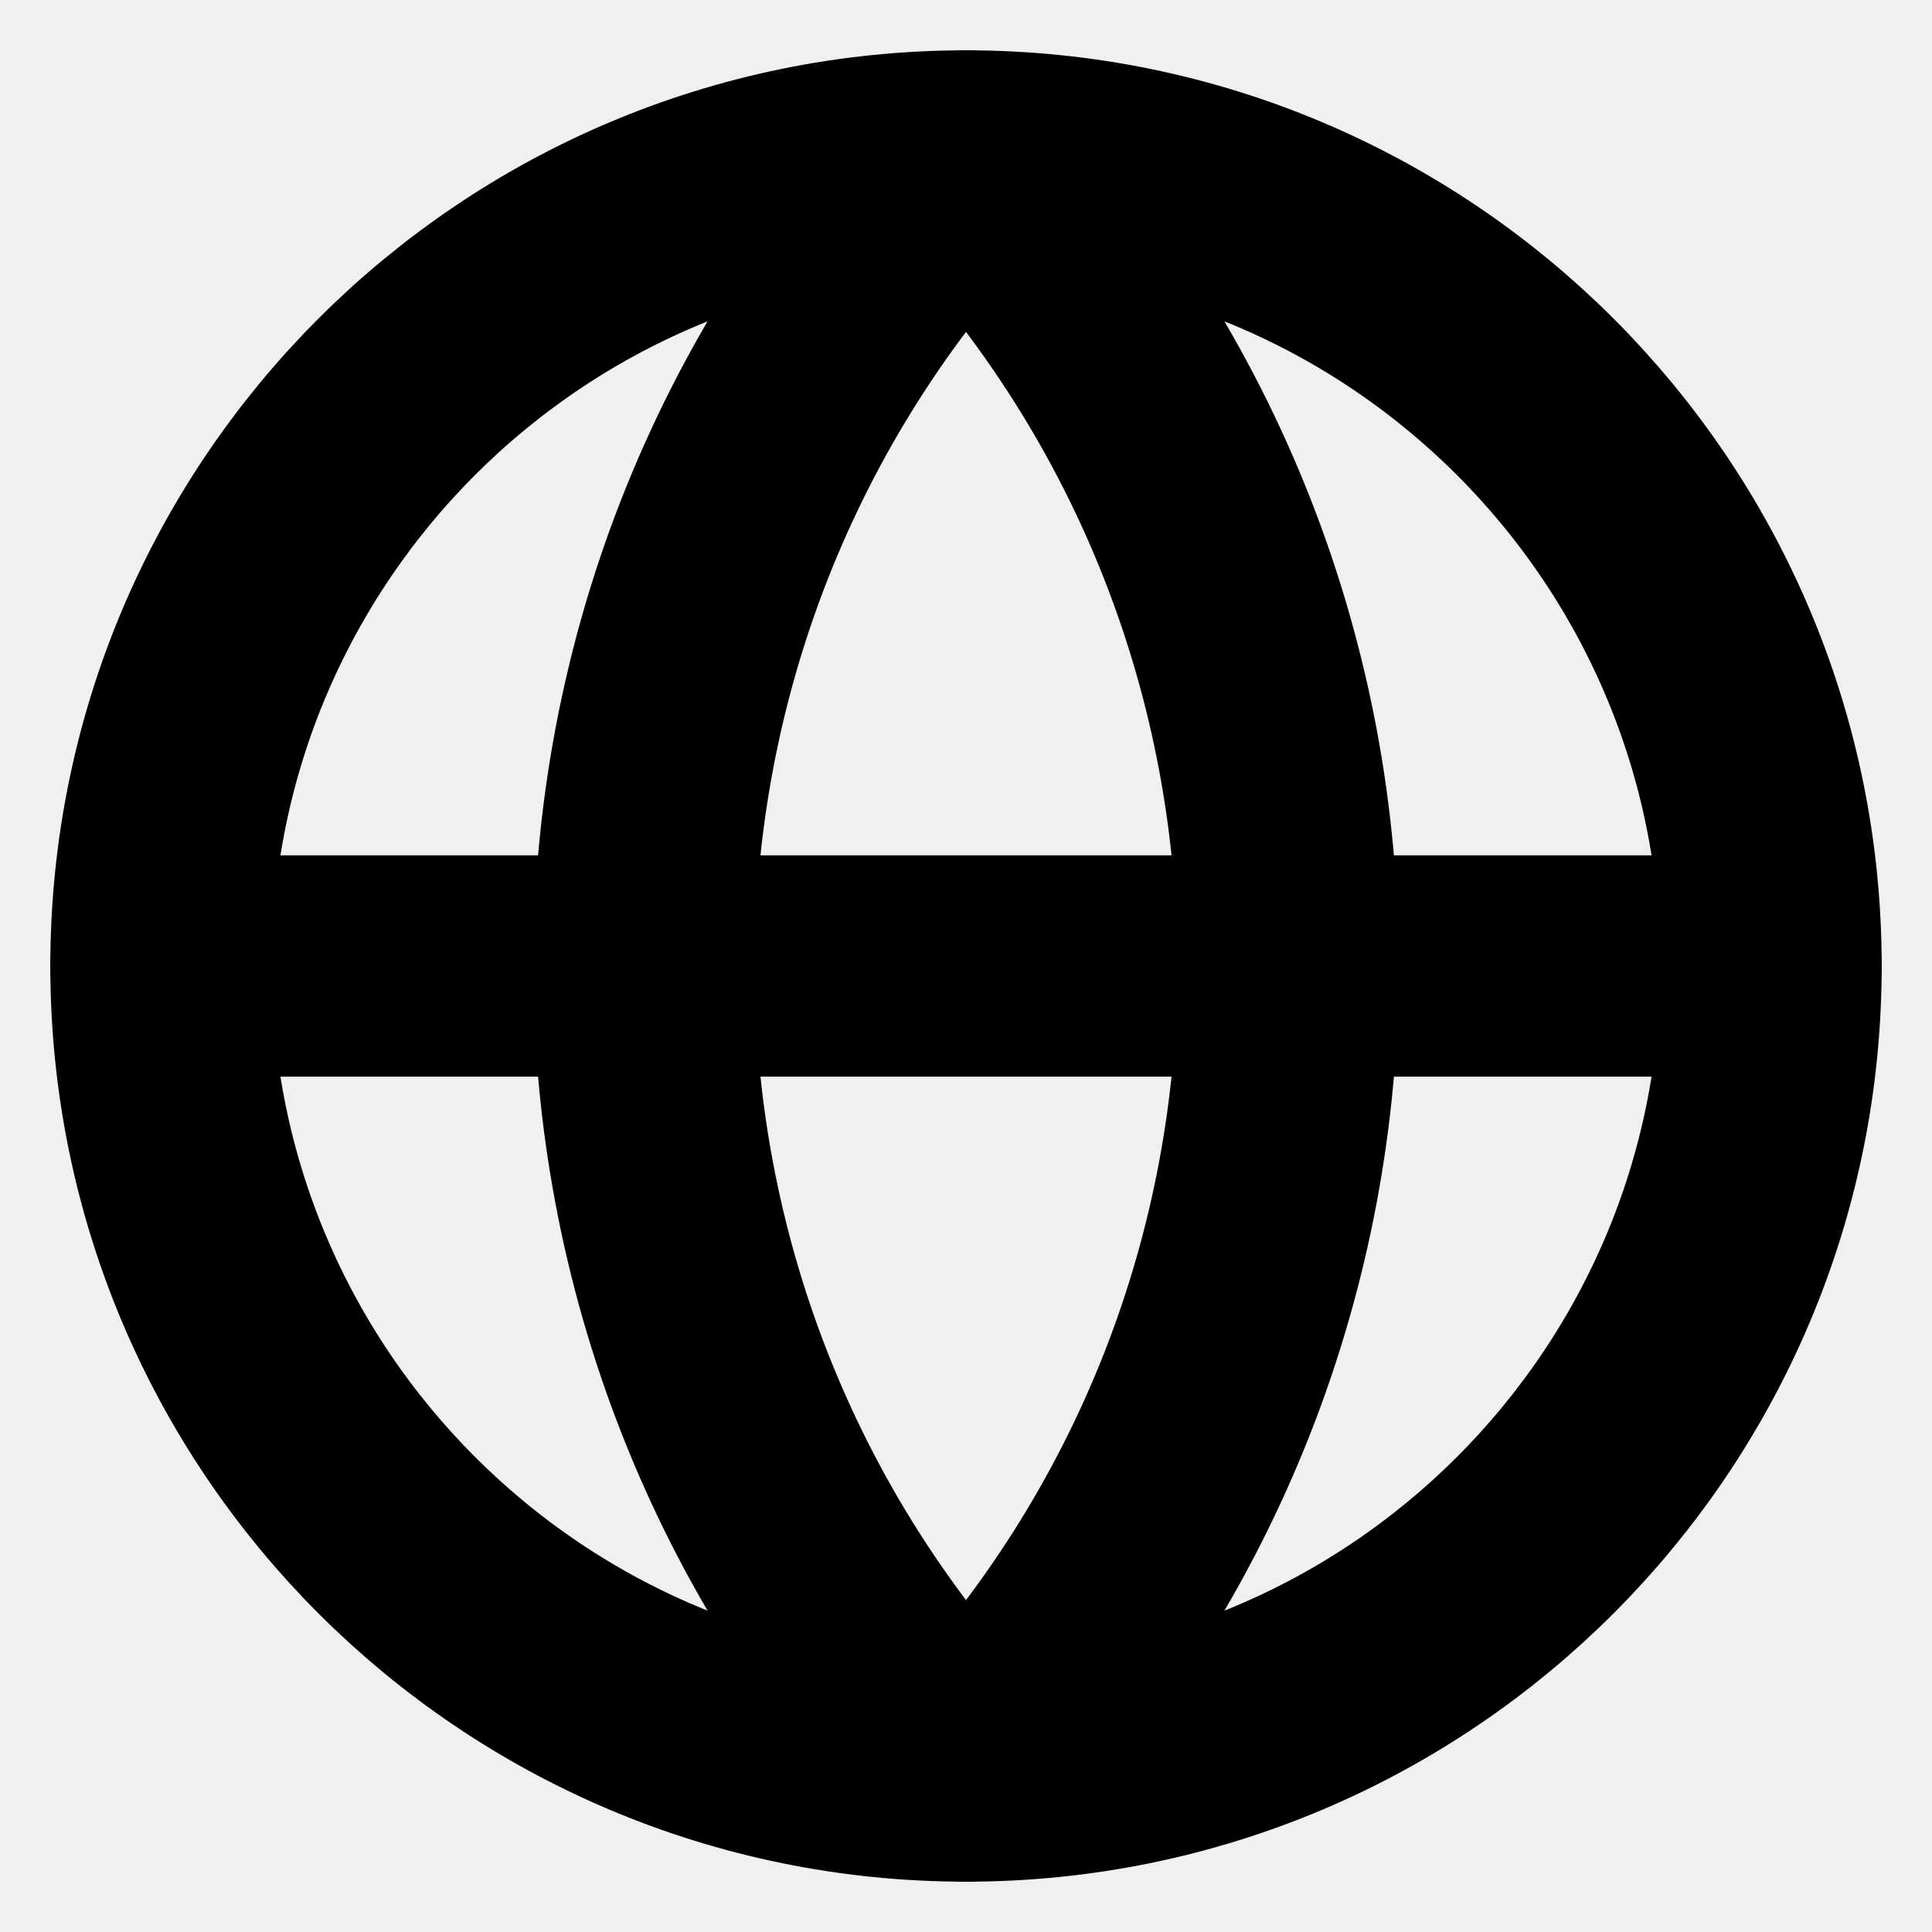
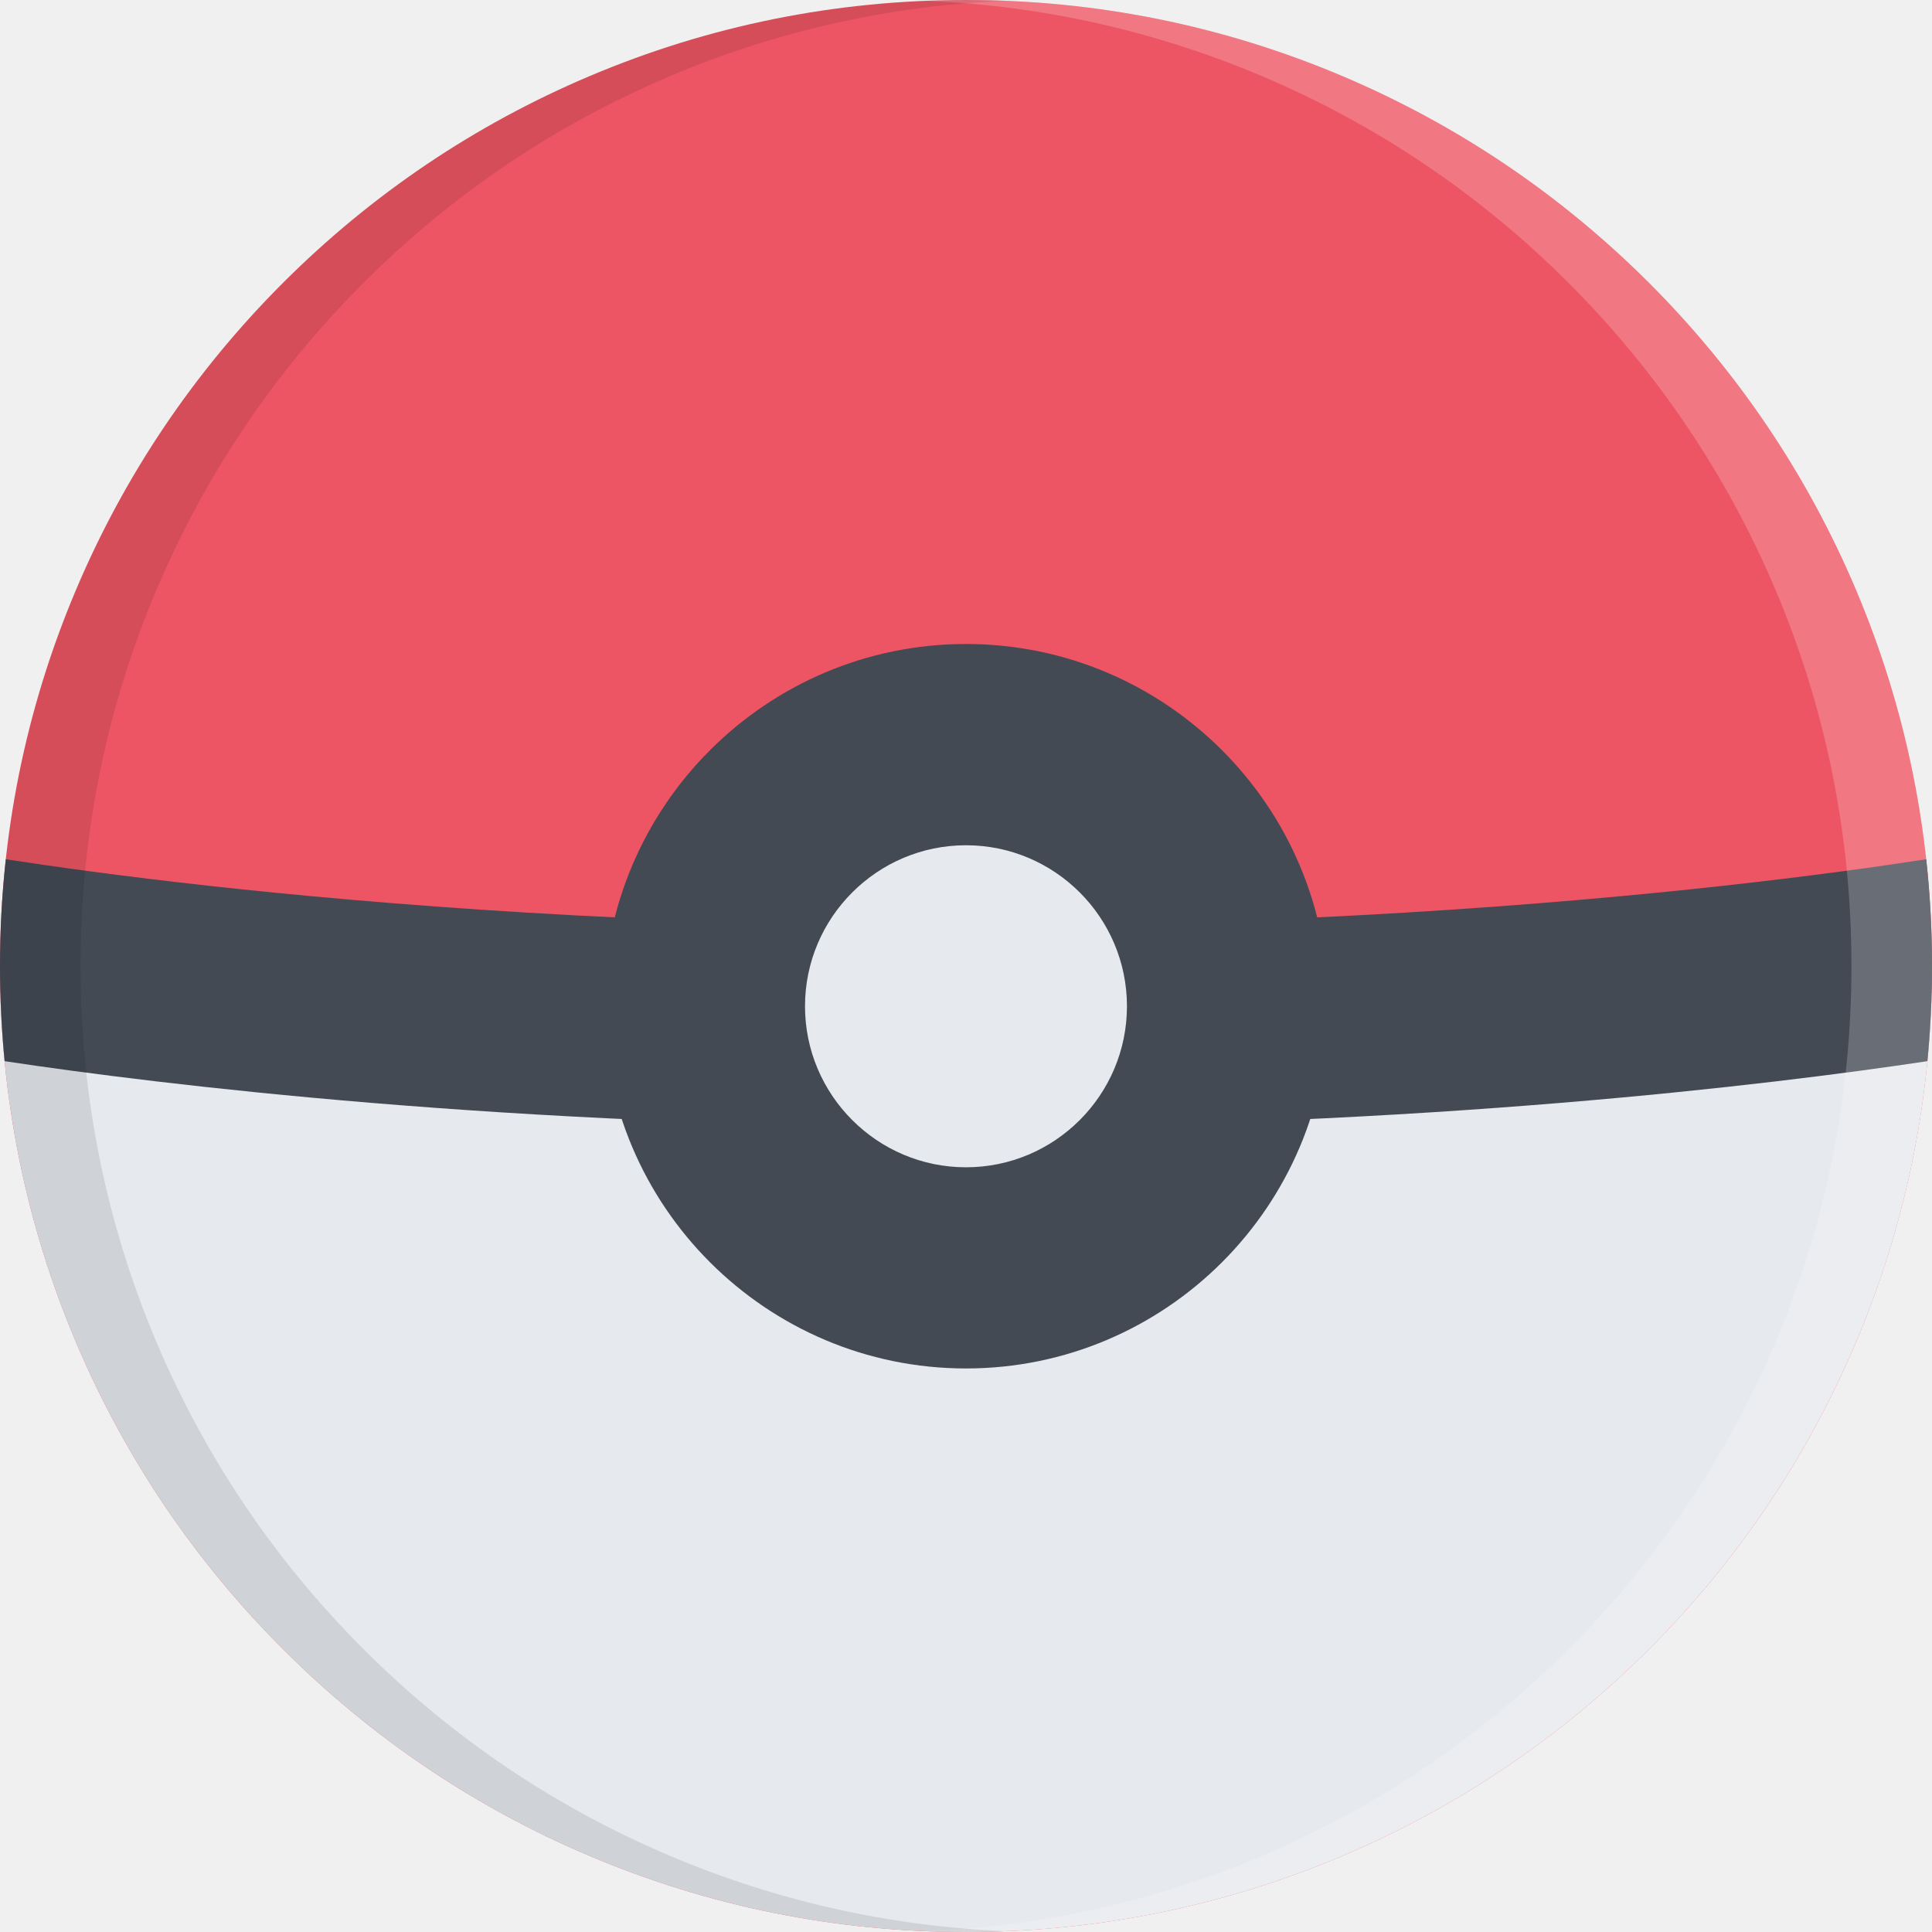
- <svg xmlns="http://www.w3.org/2000/svg" width="256" height="256" viewBox="0 0 24 24" fill="none" stroke="currentColor" stroke-width="2.75" stroke-linecap="round" stroke-linejoin="round" class="lucide lucide-globe-icon lucide-globe">
-   <circle cx="12" cy="12" r="10" />
-   <path d="M12 2a14.5 14.5 0 0 0 0 20 14.5 14.5 0 0 0 0-20" />
-   <path d="M2 12h20" />
+ <svg xmlns="http://www.w3.org/2000/svg" height="800px" width="800px" version="1.1" id="Layer_1" viewBox="0 0 511.985 511.985" xml:space="preserve">
+   <path style="fill:#ED5564;" d="M491.859,156.348c-12.891-30.483-31.342-57.865-54.842-81.372  c-23.516-23.5-50.904-41.96-81.373-54.85c-31.56-13.351-65.091-20.125-99.652-20.125c-34.554,0-68.083,6.773-99.645,20.125  c-30.483,12.89-57.865,31.351-81.373,54.85c-23.499,23.507-41.959,50.889-54.85,81.372C6.774,187.91,0,221.44,0,255.993  c0,34.56,6.773,68.091,20.125,99.652c12.89,30.469,31.351,57.857,54.85,81.357c23.507,23.516,50.889,41.967,81.373,54.857  c31.562,13.344,65.091,20.125,99.645,20.125c34.561,0,68.092-6.781,99.652-20.125c30.469-12.891,57.857-31.342,81.373-54.857  c23.5-23.5,41.951-50.889,54.842-81.357c13.344-31.561,20.125-65.092,20.125-99.652C511.984,221.44,505.203,187.91,491.859,156.348z  " />
+   <path style="fill:#E6E9ED;" d="M0.102,263.18c0.875,32.014,7.593,63.092,20.023,92.465c12.89,30.469,31.351,57.857,54.85,81.357  c23.507,23.516,50.889,41.967,81.373,54.857c31.562,13.344,65.091,20.125,99.645,20.125c34.561,0,68.092-6.781,99.652-20.125  c30.469-12.891,57.857-31.342,81.373-54.857c23.5-23.5,41.951-50.889,54.842-81.357c12.438-29.373,19.156-60.451,20.031-92.465  H0.102z" />
+   <path style="fill:#434A54;" d="M510.765,281.211c0.812-8.344,1.219-16.75,1.219-25.218c0-9.516-0.516-18.953-1.531-28.289  c-12.719,1.961-30.984,4.516-53.998,7.054c-43.688,4.82-113.904,10.57-200.463,10.57c-86.552,0-156.776-5.75-200.455-10.57  c-23.022-2.539-41.28-5.093-53.998-7.054C0.516,237.04,0,246.478,0,255.993c0,8.468,0.406,16.875,1.219,25.218  c41.53,6.25,133.027,17.436,254.773,17.436S469.234,287.461,510.765,281.211z" />
+   <path style="fill:#E6E9ED;" d="M309.334,266.656c0,29.459-23.891,53.334-53.342,53.334c-29.452,0-53.334-23.875-53.334-53.334  c0-29.453,23.882-53.327,53.334-53.327C285.443,213.33,309.334,237.204,309.334,266.656z" />
+   <path style="fill:#434A54;" d="M255.992,170.66c-52.936,0-95.997,43.069-95.997,95.997s43.062,95.988,95.997,95.988  s95.996-43.061,95.996-95.988C351.988,213.729,308.928,170.66,255.992,170.66z M255.992,309.335  c-23.522,0-42.663-19.156-42.663-42.678c0-23.523,19.14-42.663,42.663-42.663c23.531,0,42.654,19.14,42.654,42.663  C298.646,290.178,279.523,309.335,255.992,309.335z" />
+   <path style="opacity:0.2;fill:#FFFFFF;enable-background:new    ;" d="M491.859,156.348c-12.891-30.483-31.342-57.865-54.842-81.372  c-23.516-23.5-50.904-41.96-81.373-54.85c-31.56-13.351-65.091-20.125-99.652-20.125c-3.57,0-7.125,0.078-10.664,0.219  c30.789,1.25,60.662,7.93,88.974,19.906c30.498,12.89,57.873,31.351,81.371,54.85c23.5,23.507,41.969,50.889,54.857,81.372  c13.359,31.562,20.109,65.092,20.109,99.646c0,34.56-6.75,68.091-20.109,99.652c-12.889,30.469-31.357,57.857-54.857,81.357  c-23.498,23.516-50.873,41.967-81.371,54.857c-28.312,11.969-58.186,18.656-88.974,19.906c3.539,0.141,7.093,0.219,10.664,0.219  c34.561,0,68.092-6.781,99.652-20.125c30.469-12.891,57.857-31.342,81.373-54.857c23.5-23.5,41.951-50.889,54.842-81.357  c13.344-31.561,20.125-65.092,20.125-99.652C511.984,221.44,505.203,187.91,491.859,156.348z" />
+   <path style="opacity:0.1;enable-background:new    ;" d="M20.125,355.645c12.89,30.469,31.351,57.857,54.85,81.357  c23.507,23.516,50.889,41.967,81.373,54.857c31.562,13.344,65.091,20.125,99.645,20.125c3.57,0,7.125-0.078,10.664-0.219  c-30.789-1.25-60.67-7.938-88.982-19.906c-30.483-12.891-57.857-31.342-81.364-54.857c-23.507-23.5-41.96-50.889-54.858-81.357  c-13.352-31.56-20.117-65.091-20.117-99.652c0-34.554,6.765-68.084,20.116-99.646C54.35,125.864,72.803,98.481,96.31,74.983  c23.507-23.507,50.881-41.968,81.364-54.858c28.312-11.976,58.193-18.656,88.982-19.906c-3.539-0.14-7.094-0.218-10.664-0.218  c-34.554,0-68.083,6.773-99.645,20.125c-30.483,12.89-57.865,31.351-81.373,54.858c-23.499,23.499-41.959,50.881-54.85,81.364  C6.774,187.91,0,221.44,0,255.993C0,290.553,6.774,324.085,20.125,355.645z" />
</svg>
